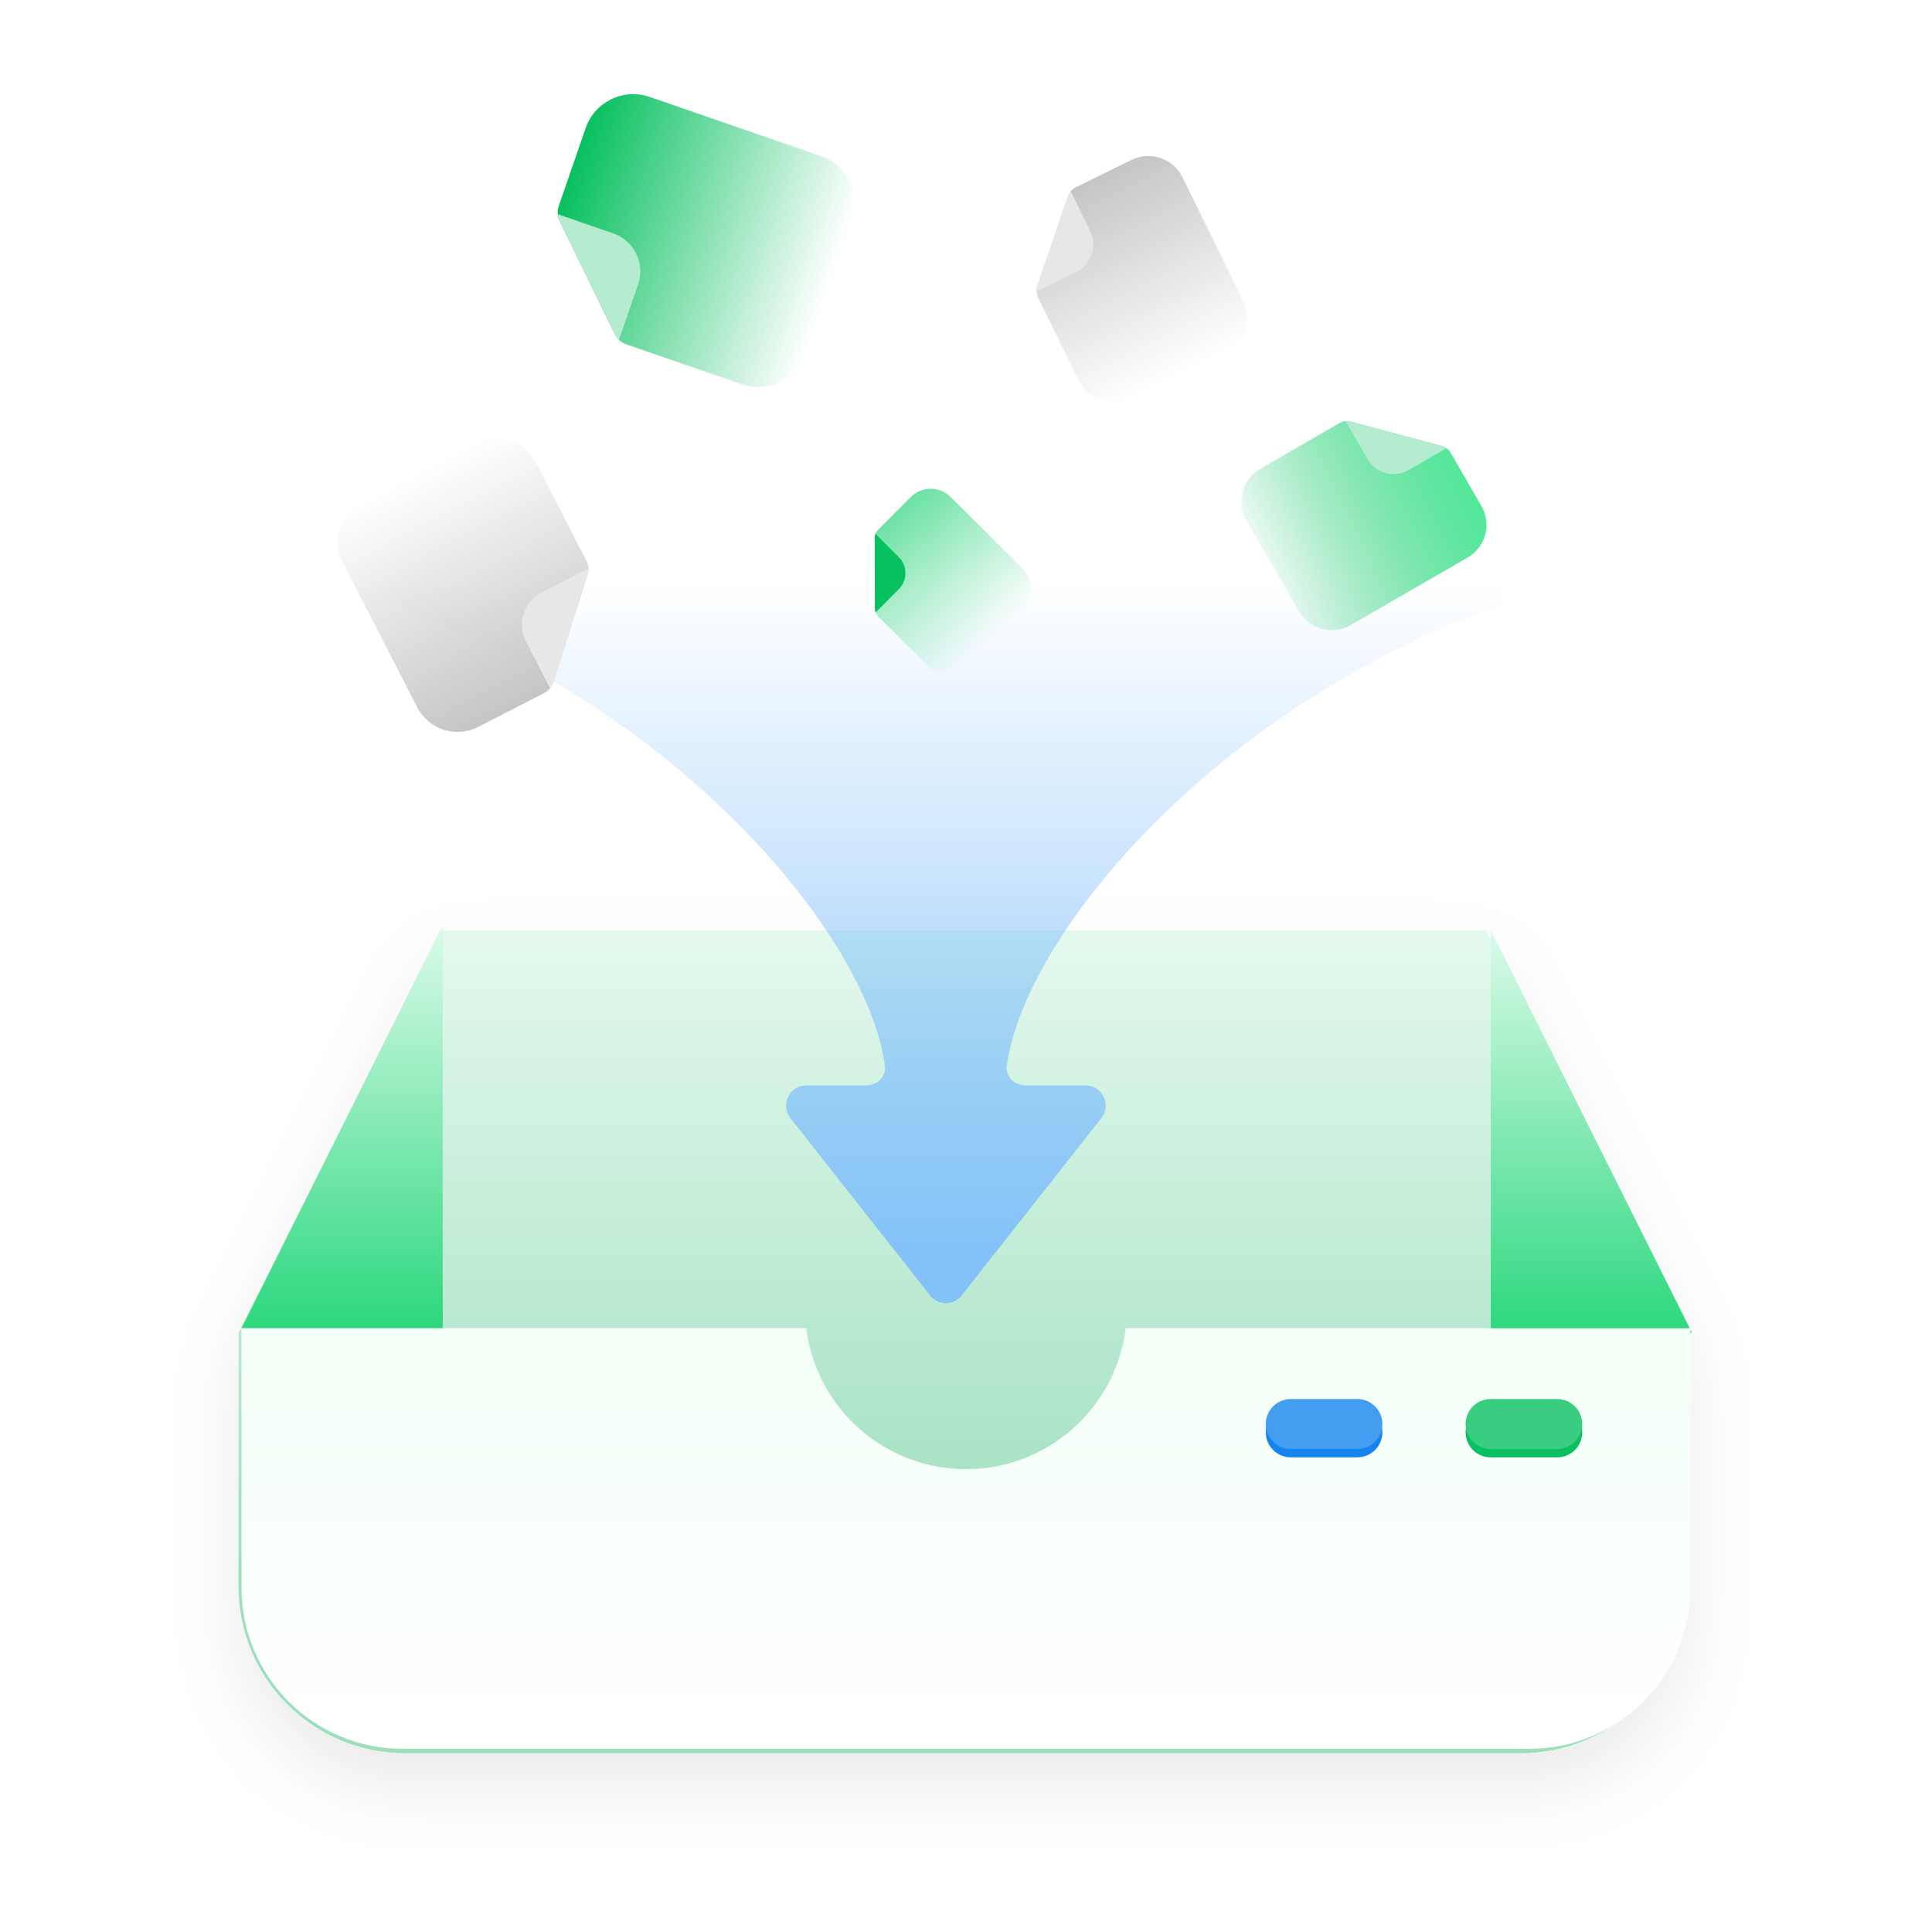
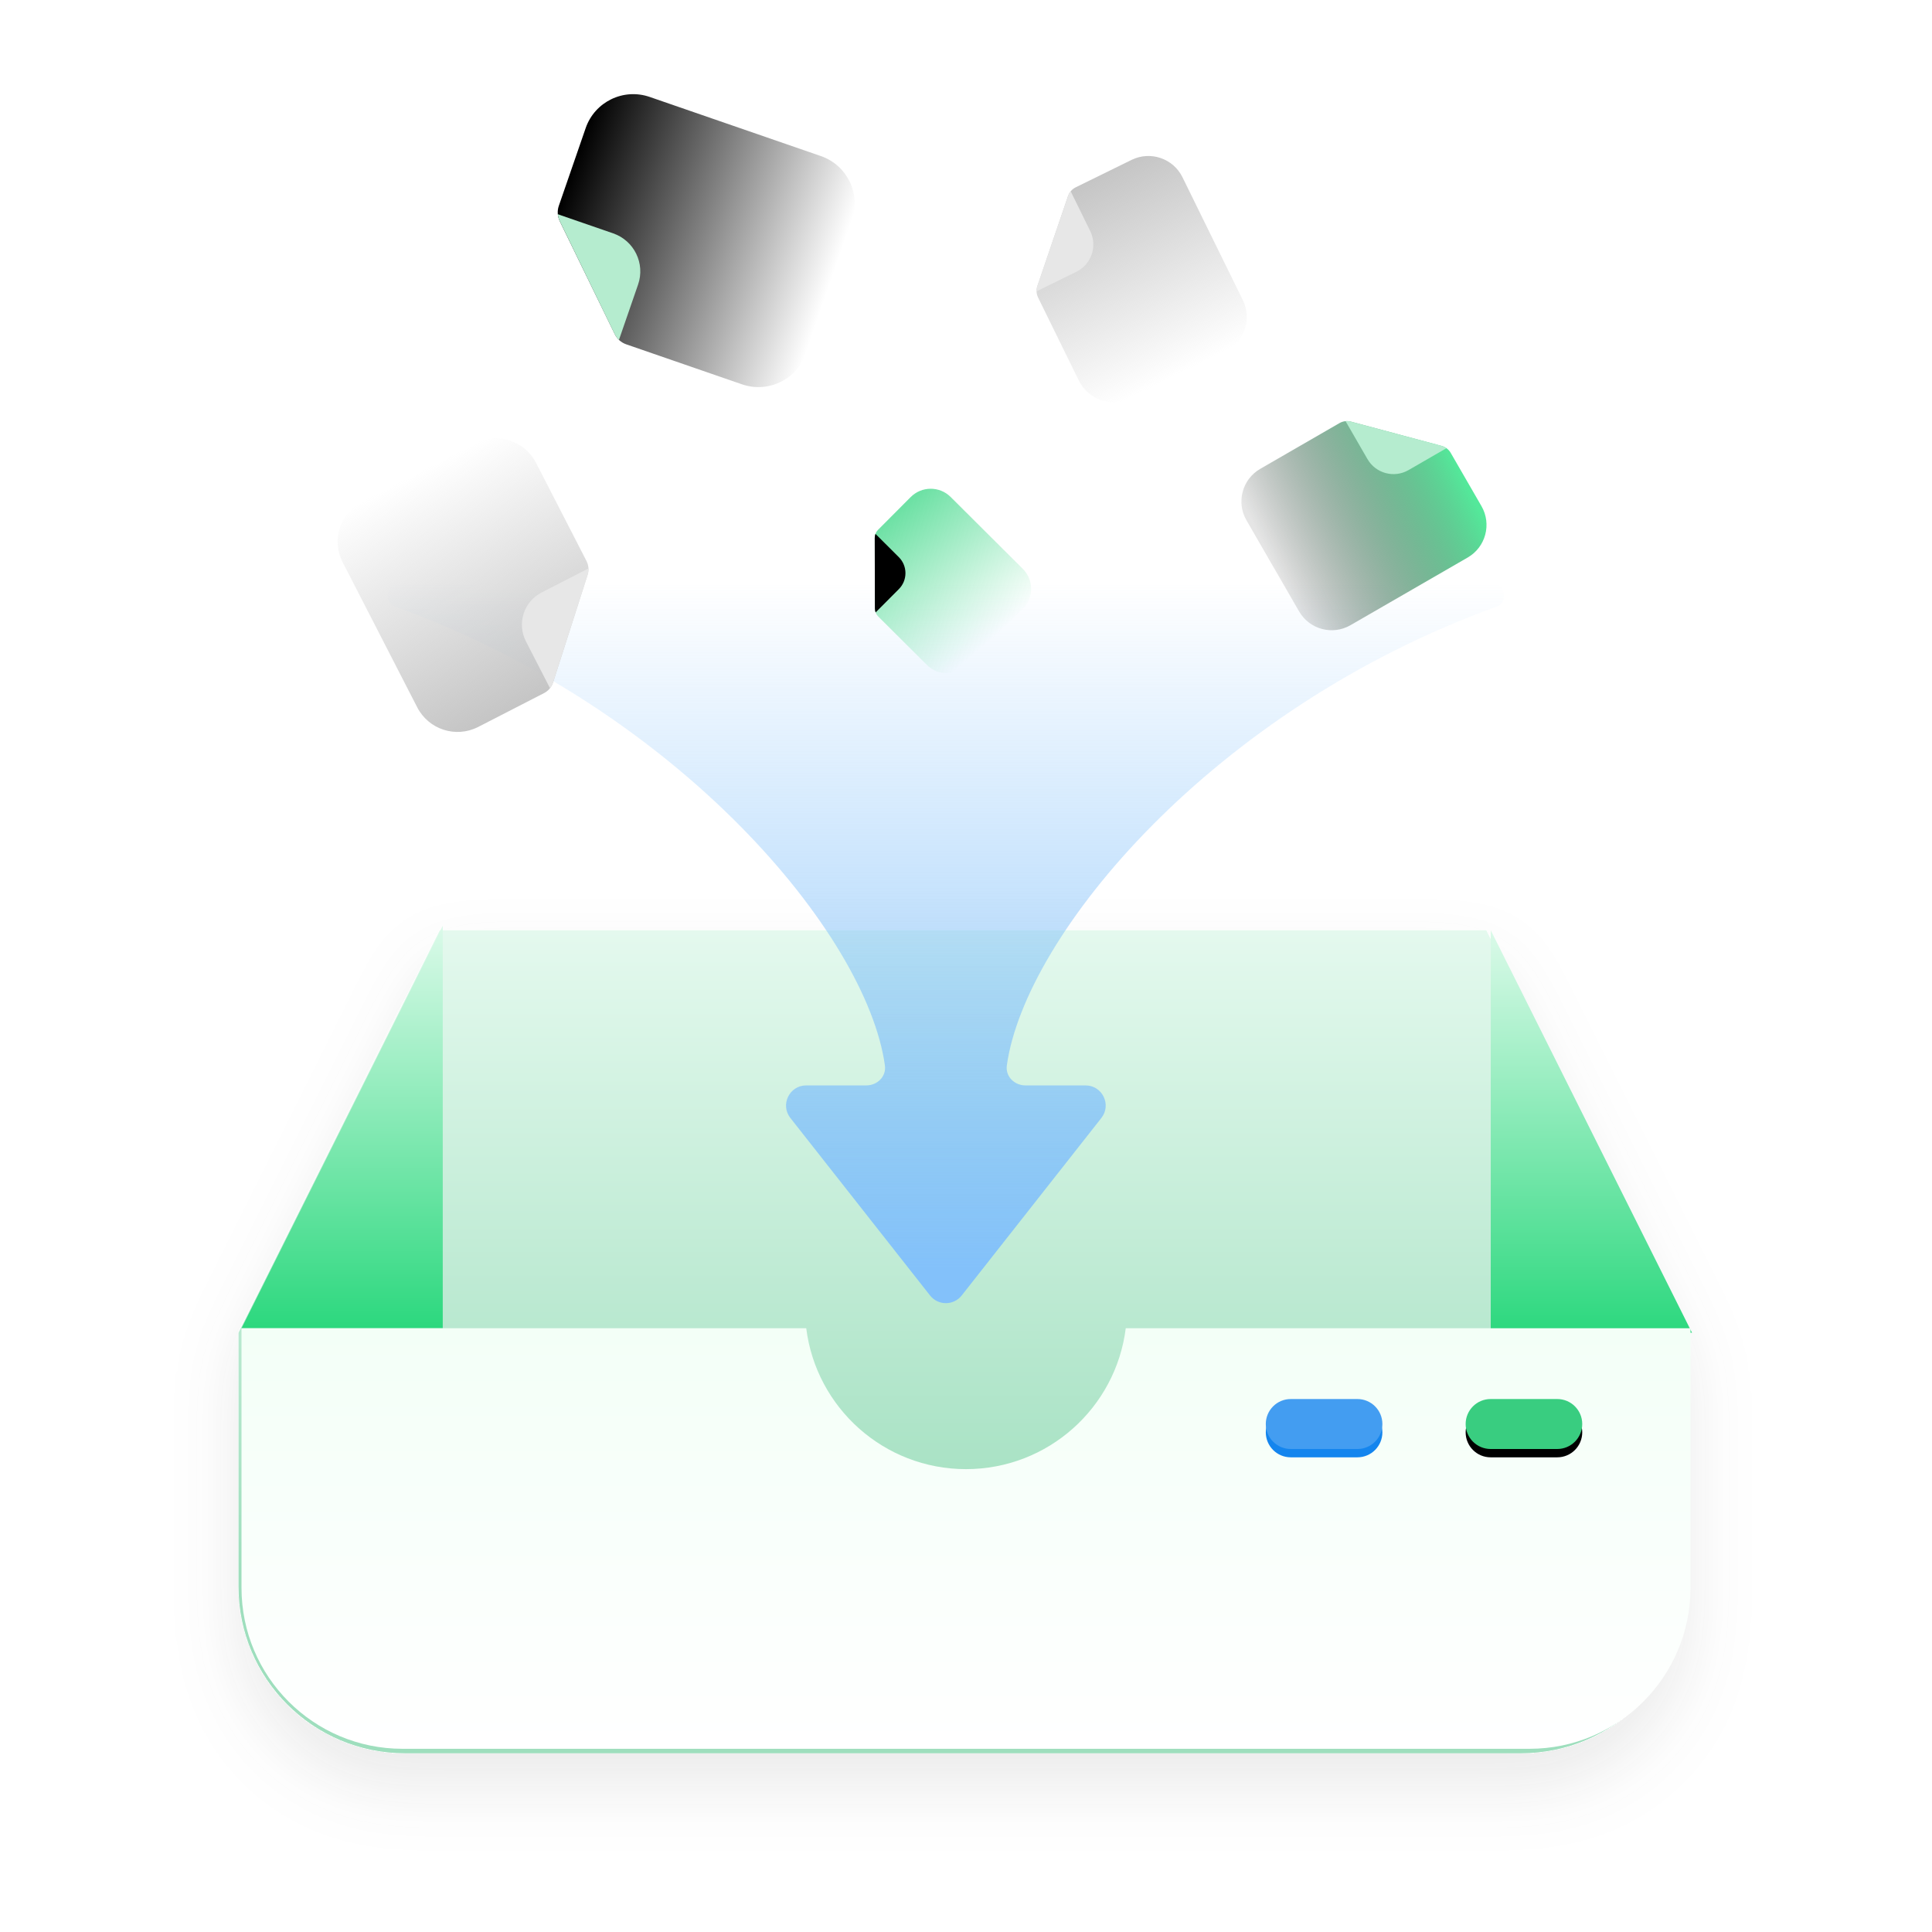
<svg xmlns="http://www.w3.org/2000/svg" width="162" height="162" viewBox="0 0 162 162" fill="none">
  <g filter="url(#filter0_d_6022_51731)">
    <path d="M36.875 78L20 111.75V133.047C20 140.76 26.253 147.013 33.965 147.013H80.75H127.534C135.247 147.013 141.5 140.76 141.5 133.047V111.75L124.625 78H80.75H36.875Z" fill="url(#paint0_linear_6022_51731)" />
  </g>
  <path d="M37.125 111.375V77.625L20.25 111.375H37.125Z" fill="url(#paint1_linear_6022_51731)" />
  <path d="M125 111.75V78L141.875 111.75H125Z" fill="url(#paint2_linear_6022_51731)" />
  <path d="M77.986 108.627L66.274 93.744C65.403 92.636 66.192 91.013 67.6 91.013H72.635C73.567 91.013 74.329 90.263 74.201 89.339C72.675 78.35 56.88 59.435 33.101 50.855C32.173 50.52 32.407 48.938 33.393 48.938H125.232C126.218 48.938 126.452 50.52 125.524 50.855C101.744 59.435 85.95 78.35 84.424 89.339C84.296 90.263 85.058 91.013 85.99 91.013H91.025C92.433 91.013 93.222 92.636 92.351 93.744L80.639 108.627C79.963 109.486 78.662 109.486 77.986 108.627Z" fill="url(#paint3_linear_6022_51731)" />
  <path fill-rule="evenodd" clip-rule="evenodd" d="M67.604 111.375H20.25V133.138C20.25 140.594 26.294 146.638 33.75 146.638H128.25C135.706 146.638 141.75 140.594 141.75 133.138V111.375H94.395C93.565 118.034 87.884 123.188 80.999 123.188C74.115 123.188 68.434 118.034 67.604 111.375Z" fill="url(#paint4_linear_6022_51731)" />
  <path d="M46.937 18.544C46.741 18.141 46.713 17.677 46.859 17.254L49.11 10.738C49.871 8.535 52.273 7.367 54.475 8.127L68.83 13.086C71.033 13.847 72.201 16.249 71.441 18.451L67.584 29.616C66.823 31.819 64.421 32.987 62.219 32.226L52.512 28.873C52.089 28.727 51.741 28.419 51.545 28.017L46.937 18.544Z" fill="url(#paint5_linear_6022_51731)" />
  <mask id="mask0_6022_51731" style="mask-type:alpha" maskUnits="userSpaceOnUse" x="46" y="7" width="26" height="26">
    <path d="M46.937 18.544C46.741 18.141 46.713 17.677 46.859 17.254L49.11 10.738C49.871 8.535 52.273 7.367 54.475 8.127L68.83 13.086C71.033 13.847 72.201 16.249 71.441 18.451L67.584 29.616C66.823 31.819 64.421 32.987 62.219 32.226L52.512 28.873C52.089 28.727 51.741 28.419 51.545 28.017L46.937 18.544Z" fill="#D9D9D9" />
  </mask>
  <g mask="url(#mask0_6022_51731)">
    <path d="M43.876 25.89L46.631 17.915L51.416 19.568C53.178 20.177 54.113 22.098 53.504 23.86L51.851 28.645L43.876 25.89Z" fill="#B5ECCF" />
  </g>
  <path d="M89.557 16.439C89.666 16.118 89.899 15.854 90.203 15.705L94.883 13.407C96.465 12.63 98.377 13.283 99.153 14.864L104.217 25.175C104.993 26.756 104.341 28.668 102.759 29.445L94.74 33.383C93.158 34.16 91.246 33.507 90.469 31.925L87.046 24.953C86.897 24.65 86.874 24.299 86.984 23.979L89.557 16.439Z" fill="url(#paint6_linear_6022_51731)" />
  <mask id="mask1_6022_51731" style="mask-type:alpha" maskUnits="userSpaceOnUse" x="86" y="13" width="19" height="21">
    <path d="M89.557 16.439C89.666 16.118 89.899 15.854 90.203 15.705L94.883 13.407C96.465 12.63 98.377 13.283 99.153 14.864L104.217 25.175C104.993 26.756 104.341 28.668 102.759 29.445L94.74 33.383C93.158 34.16 91.246 33.507 90.469 31.925L87.046 24.953C86.897 24.65 86.874 24.299 86.984 23.979L89.557 16.439Z" fill="#D9D9D9" />
  </mask>
  <g mask="url(#mask1_6022_51731)">
    <path d="M84 18.751L89.728 15.938L91.416 19.375C92.037 20.64 91.515 22.17 90.25 22.791L86.813 24.479L84 18.751Z" fill="#E7E7E7" />
  </g>
  <path d="M46.373 57.229C46.25 57.612 45.98 57.931 45.621 58.116L40.1 60.953C38.234 61.912 35.944 61.177 34.986 59.311L28.735 47.149C27.777 45.284 28.512 42.994 30.378 42.035L39.837 37.174C41.702 36.215 43.992 36.95 44.951 38.816L49.178 47.039C49.362 47.398 49.396 47.815 49.273 48.198L46.373 57.229Z" fill="url(#paint7_linear_6022_51731)" />
  <mask id="mask2_6022_51731" style="mask-type:alpha" maskUnits="userSpaceOnUse" x="28" y="36" width="22" height="26">
    <path d="M46.373 57.229C46.25 57.612 45.98 57.931 45.621 58.116L40.1 60.953C38.234 61.912 35.944 61.177 34.986 59.311L28.735 47.149C27.777 45.284 28.512 42.994 30.378 42.035L39.837 37.174C41.702 36.215 43.992 36.95 44.951 38.816L49.178 47.039C49.362 47.398 49.396 47.815 49.273 48.198L46.373 57.229Z" fill="#D9D9D9" />
  </mask>
  <g mask="url(#mask2_6022_51731)">
    <path d="M52.938 54.356L46.181 57.828L44.098 53.774C43.331 52.282 43.919 50.45 45.411 49.683L49.465 47.599L52.938 54.356Z" fill="#E7E7E7" />
  </g>
  <path d="M120.88 37.389C121.203 37.476 121.479 37.687 121.646 37.977L124.223 42.44C125.093 43.948 124.577 45.877 123.069 46.747L113.238 52.423C111.729 53.294 109.801 52.777 108.93 51.269L104.515 43.623C103.645 42.115 104.161 40.186 105.67 39.315L112.317 35.477C112.607 35.31 112.951 35.265 113.274 35.351L120.88 37.389Z" fill="url(#paint8_linear_6022_51731)" />
  <mask id="mask3_6022_51731" style="mask-type:alpha" maskUnits="userSpaceOnUse" x="104" y="35" width="21" height="18">
    <path d="M120.88 37.389C121.203 37.476 121.479 37.687 121.646 37.977L124.223 42.44C125.093 43.948 124.577 45.877 123.069 46.747L113.238 52.423C111.729 53.294 109.801 52.777 108.93 51.269L104.515 43.623C103.645 42.115 104.161 40.186 105.67 39.315L112.317 35.477C112.607 35.31 112.951 35.265 113.274 35.351L120.88 37.389Z" fill="#D9D9D9" />
  </mask>
  <g mask="url(#mask3_6022_51731)">
    <path d="M118.231 32.063L121.385 37.524L118.108 39.416C116.901 40.113 115.358 39.7 114.662 38.493L112.77 35.216L118.231 32.063Z" fill="#B5ECCF" />
  </g>
  <path d="M73.348 45.098C73.348 44.847 73.447 44.605 73.625 44.427L76.36 41.681C77.285 40.752 78.786 40.749 79.715 41.674L85.764 47.699C86.692 48.624 86.695 50.126 85.771 51.054L81.085 55.759C80.16 56.687 78.658 56.69 77.73 55.766L73.639 51.691C73.461 51.514 73.361 51.273 73.36 51.021L73.348 45.098Z" fill="url(#paint9_linear_6022_51731)" />
  <mask id="mask4_6022_51731" style="mask-type:alpha" maskUnits="userSpaceOnUse" x="73" y="40" width="14" height="17">
    <path d="M73.348 45.098C73.348 44.847 73.447 44.605 73.625 44.427L76.36 41.681C77.285 40.752 78.786 40.749 79.715 41.674L85.764 47.699C86.692 48.624 86.695 50.126 85.771 51.054L81.085 55.759C80.16 56.687 78.658 56.69 77.73 55.766L73.639 51.691C73.461 51.514 73.361 51.273 73.36 51.021L73.348 45.098Z" fill="#D9D9D9" />
  </mask>
  <g mask="url(#mask4_6022_51731)">
-     <path d="M70 48.066L73.347 44.705L75.364 46.714C76.107 47.453 76.109 48.655 75.37 49.397L73.361 51.414L70 48.066Z" fill="#07C05F" />
+     <path d="M70 48.066L73.347 44.705L75.364 46.714C76.107 47.453 76.109 48.655 75.37 49.397L73.361 51.414L70 48.066Z" fill="currentColor" />
  </g>
  <path d="M106.138 120.103C106.138 118.946 107.076 118.009 108.233 118.009H113.819C114.976 118.009 115.914 118.946 115.914 120.103V120.103C115.914 121.26 114.976 122.198 113.819 122.198H108.233C107.076 122.198 106.138 121.26 106.138 120.103V120.103Z" fill="#1485EE" />
-   <path d="M122.896 120.103C122.896 118.946 123.834 118.009 124.991 118.009H130.578C131.734 118.009 132.672 118.946 132.672 120.103V120.103C132.672 121.26 131.734 122.198 130.578 122.198H124.991C123.834 122.198 122.896 121.26 122.896 120.103V120.103Z" fill="#07C05F" />
+   <path d="M122.896 120.103C122.896 118.946 123.834 118.009 124.991 118.009H130.578C131.734 118.009 132.672 118.946 132.672 120.103V120.103C132.672 121.26 131.734 122.198 130.578 122.198H124.991C123.834 122.198 122.896 121.26 122.896 120.103V120.103Z" fill="currentColor" />
  <rect x="106.138" y="117.31" width="9.776" height="4.19" rx="2.095" fill="#439DF1" />
  <rect x="122.896" y="117.31" width="9.776" height="4.19" rx="2.095" fill="#39CD80" />
  <defs>
    <filter id="filter0_d_6022_51731" x="14.414" y="75.207" width="132.672" height="80.185" filterUnits="userSpaceOnUse" color-interpolation-filters="sRGB">
      <feFlood flood-opacity="0" result="BackgroundImageFix" />
      <feColorMatrix in="SourceAlpha" type="matrix" values="0 0 0 0 0 0 0 0 0 0 0 0 0 0 0 0 0 0 127 0" result="hardAlpha" />
      <feOffset dy="2.793" />
      <feGaussianBlur stdDeviation="2.793" />
      <feComposite in2="hardAlpha" operator="out" />
      <feColorMatrix type="matrix" values="0 0 0 0 0.193 0 0 0 0 0.193 0 0 0 0 0.193 0 0 0 0.1 0" />
      <feBlend mode="normal" in2="BackgroundImageFix" result="effect1_dropShadow_6022_51731" />
      <feBlend mode="normal" in="SourceGraphic" in2="effect1_dropShadow_6022_51731" result="shape" />
    </filter>
    <linearGradient id="paint0_linear_6022_51731" x1="80.75" y1="78" x2="80.75" y2="132" gradientUnits="userSpaceOnUse">
      <stop stop-color="#E4F9EE" />
      <stop offset="1" stop-color="#9EDEBD" />
    </linearGradient>
    <linearGradient id="paint1_linear_6022_51731" x1="28.688" y1="77.625" x2="28.688" y2="111.375" gradientUnits="userSpaceOnUse">
      <stop stop-color="#DBFAE9" />
      <stop offset="1" stop-color="#2CD87E" />
    </linearGradient>
    <linearGradient id="paint2_linear_6022_51731" x1="133.438" y1="78" x2="133.438" y2="111.75" gradientUnits="userSpaceOnUse">
      <stop stop-color="#DBFAE9" />
      <stop offset="1" stop-color="#2CD87E" />
    </linearGradient>
    <linearGradient id="paint3_linear_6022_51731" x1="79.312" y1="106.312" x2="79.312" y2="48.938" gradientUnits="userSpaceOnUse">
      <stop stop-color="#83C1FA" />
      <stop offset="1" stop-color="#83C1FA" stop-opacity="0" />
    </linearGradient>
    <linearGradient id="paint4_linear_6022_51731" x1="81" y1="111.375" x2="81" y2="146.638" gradientUnits="userSpaceOnUse">
      <stop stop-color="#F3FFF7" />
      <stop offset="1" stop-color="white" />
    </linearGradient>
    <linearGradient id="paint5_linear_6022_51731" x1="47.182" y1="16.32" x2="69.512" y2="24.034" gradientUnits="userSpaceOnUse">
-       <stop stop-color="#07C05F" />
-       <stop offset="1" stop-color="#07C05F" stop-opacity="0" />
+       <stop stop-color="currentColor" />
+       <stop offset="1" stop-color="currentColor" stop-opacity="0" />
    </linearGradient>
    <linearGradient id="paint6_linear_6022_51731" x1="90.874" y1="15.376" x2="98.749" y2="31.414" gradientUnits="userSpaceOnUse">
      <stop stop-color="#C5C5C5" />
      <stop offset="1" stop-color="#C5C5C5" stop-opacity="0" />
    </linearGradient>
    <linearGradient id="paint7_linear_6022_51731" x1="44.83" y1="58.523" x2="35.107" y2="39.604" gradientUnits="userSpaceOnUse">
      <stop stop-color="#C5C5C5" />
      <stop offset="1" stop-color="#C5C5C5" stop-opacity="0" />
    </linearGradient>
    <linearGradient id="paint8_linear_6022_51731" x1="121.732" y1="38.126" x2="105.974" y2="45.824" gradientUnits="userSpaceOnUse">
      <stop stop-color="#54E89A" />
-       <stop offset="1" stop-color="#07C05F" stop-opacity="0.1" />
+       <stop offset="1" stop-color="currentColor" stop-opacity="0.1" />
    </linearGradient>
    <linearGradient id="paint9_linear_6022_51731" x1="73.656" y1="44.395" x2="82.245" y2="54.373" gradientUnits="userSpaceOnUse">
      <stop stop-color="#6EE1A5" />
      <stop offset="1" stop-color="#6EE1A5" stop-opacity="0" />
    </linearGradient>
  </defs>
</svg>
